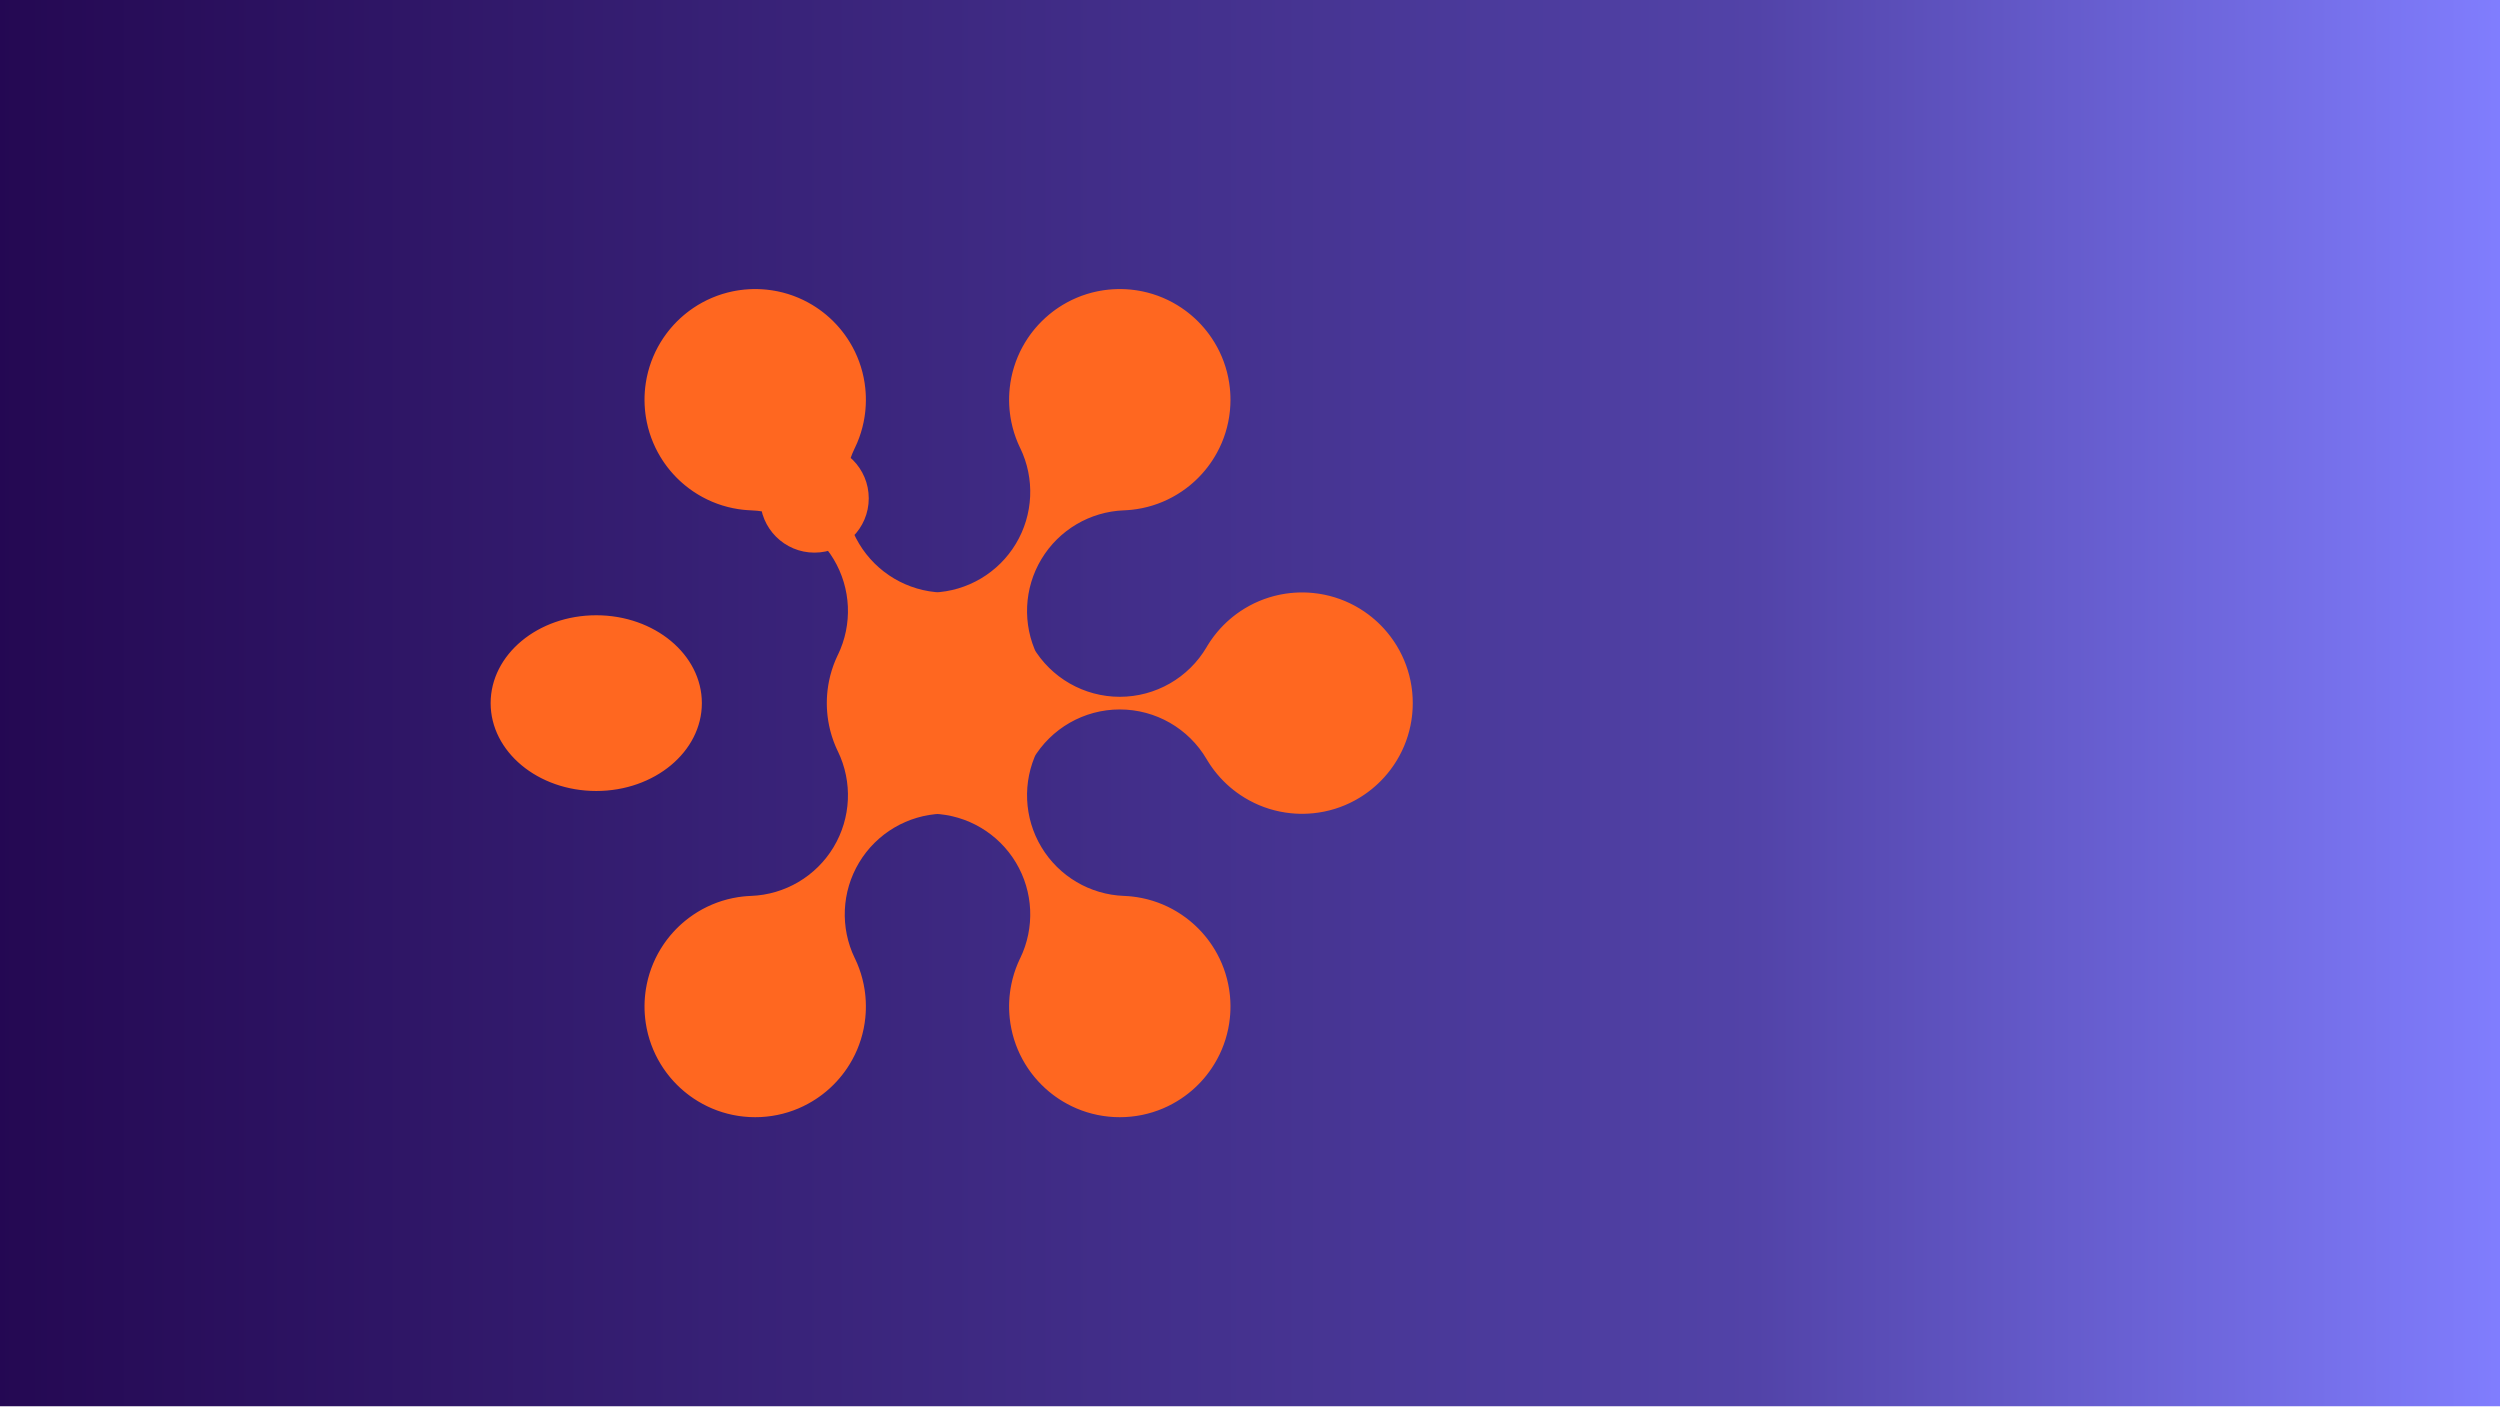
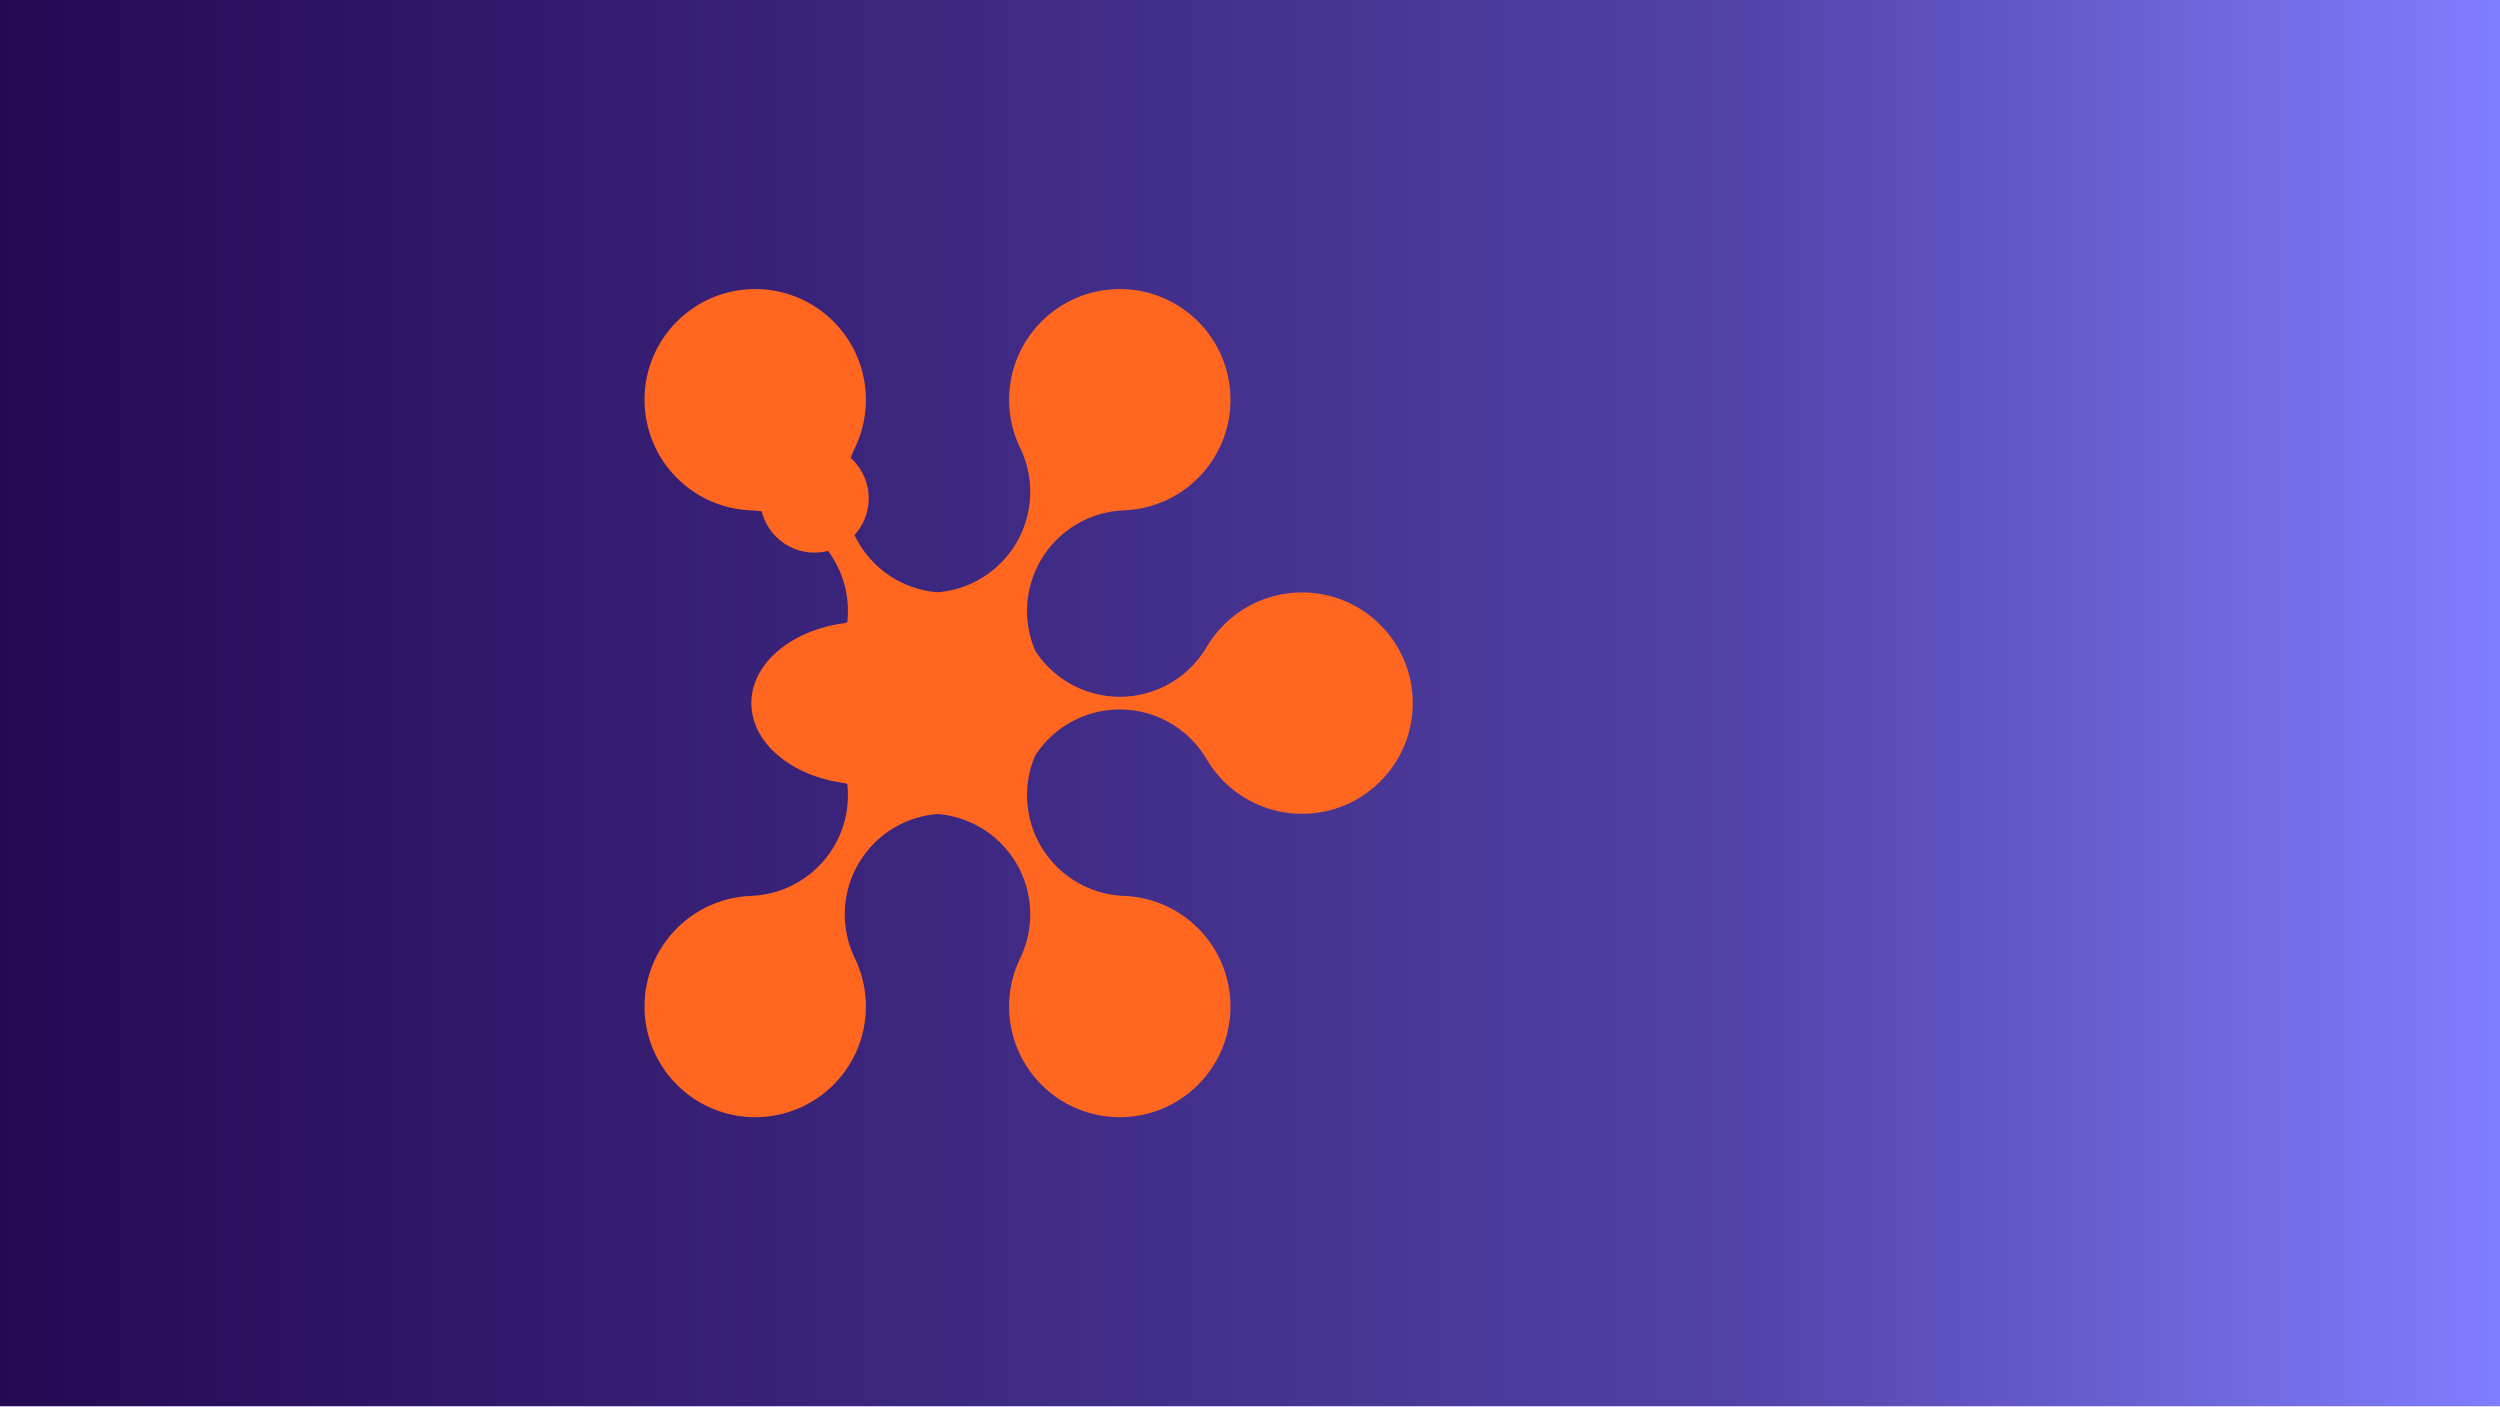
<svg xmlns="http://www.w3.org/2000/svg" viewBox="0 0 1920 1080" width="1920" height="1080">
  <defs>
    <linearGradient id="sfeerGrad" x1="0" y1="0" x2="1" y2="0">
      <stop offset="0" stop-color="#240852" />
      <stop offset="0.7" stop-color="#5243A8" />
      <stop offset="1" stop-color="#817EFF" />
    </linearGradient>
    <linearGradient id="sfeerGradU" gradientUnits="userSpaceOnUse" x1="0" y1="0" x2="1920" y2="0">
      <stop offset="0" stop-color="#240852" />
      <stop offset="0.7" stop-color="#5243A8" />
      <stop offset="1" stop-color="#817EFF" />
    </linearGradient>
  </defs>
  <rect id="fond" width="1920" height="1080" fill="url(#sfeerGrad)" />
-   <path id="molecule" d="M793.3 496.96A77.35 77.35 0 0 0 926.7 496.96A85 85 0 1 1 926.7 583.04A77.35 77.35 0 0 0 793.3 583.04A85 85 0 1 1 793.3 496.96Z M 643.5 502.95 A 77.35 77.35 -121 0 0 576.8 391.94 A 85 85 -121 1 1 656.5 344.05 A 77.35 77.35 -121 0 0 723.2 455.06 A 85 85 -121 1 1 643.5 502.95 Z M 716.8 455.06 A 77.35 77.35 -59 0 0 783.5 344.05 A 85 85 -59 1 1 863.2 391.94 A 77.35 77.35 -59 0 0 796.5 502.95 A 85 85 -59 1 1 716.8 455.06 Z M 723.2 624.94 A 77.35 77.35 121 0 0 656.5 735.95 A 85 85 121 1 1 576.8 688.06 A 77.35 77.35 121 0 0 643.5 577.05 A 85 85 121 1 1 723.2 624.94 Z M 796.5 577.05 A 77.35 77.35 59 0 0 863.2 688.06 A 85 85 59 1 1 783.5 735.95 A 77.35 77.35 59 0 0 716.8 624.94 A 85 85 59 1 1 796.5 577.05 Z M376.81 540A81.11 67.48 0 1 1 539.03 540A81.11 67.48 0 1 1 376.81 540Z M635 540a85 85 0 1 1 170 0a85 85 0 1 1 -170 0Z M915 540a85 85 0 1 1 170 0a85 85 0 1 1 -170 0Z M775 307a85 85 0 1 1 170 0a85 85 0 1 1 -170 0Z M495 773a85 85 0 1 1 170 0a85 85 0 1 1 -170 0Z M495 307a85 85 0 1 1 170 0a85 85 0 1 1 -170 0Z M775 773a85 85 0 1 1 170 0a85 85 0 1 1 -170 0Z M583.8 382.72a41.7 41.7 0 1 1 83.4 0a41.7 41.7 0 1 1 -83.4 0Z" fill="#FF6720" />
+   <path id="molecule" d="M639.22 482.92L685.42 462.35A85 85 0 1 1 685.42 617.65L639.22 597.08A62.48 62.48 0 0 1 639.22 482.92Z M793.3 496.96A77.35 77.35 0 0 0 926.7 496.96A85 85 0 1 1 926.7 583.04A77.35 77.35 0 0 0 793.3 583.04A85 85 0 1 1 793.3 496.96Z M 643.5 502.95 A 77.35 77.35 -121 0 0 576.8 391.94 A 85 85 -121 1 1 656.5 344.05 A 77.35 77.35 -121 0 0 723.2 455.06 A 85 85 -121 1 1 643.5 502.95 Z M 716.8 455.06 A 77.35 77.35 -59 0 0 783.5 344.05 A 85 85 -59 1 1 863.2 391.94 A 77.35 77.35 -59 0 0 796.5 502.95 A 85 85 -59 1 1 716.8 455.06 Z M 723.2 624.94 A 77.35 77.35 121 0 0 656.5 735.95 A 85 85 121 1 1 576.8 688.06 A 77.35 77.35 121 0 0 643.5 577.05 A 85 85 121 1 1 723.2 624.94 Z M 796.5 577.05 A 77.35 77.35 59 0 0 863.2 688.06 A 85 85 59 1 1 783.5 735.95 A 77.35 77.35 59 0 0 716.8 624.94 A 85 85 59 1 1 796.5 577.05 Z M577.04 540A87.6 62.48 0 1 1 752.24 540A87.6 62.48 0 1 1 577.04 540Z M635 540a85 85 0 1 1 170 0a85 85 0 1 1 -170 0Z M915 540a85 85 0 1 1 170 0a85 85 0 1 1 -170 0Z M775 307a85 85 0 1 1 170 0a85 85 0 1 1 -170 0Z M495 773a85 85 0 1 1 170 0a85 85 0 1 1 -170 0Z M495 307a85 85 0 1 1 170 0a85 85 0 1 1 -170 0Z M775 773a85 85 0 1 1 170 0a85 85 0 1 1 -170 0Z M583.8 382.72a41.7 41.7 0 1 1 83.4 0a41.7 41.7 0 1 1 -83.4 0Z" fill="#FF6720" />
</svg>
